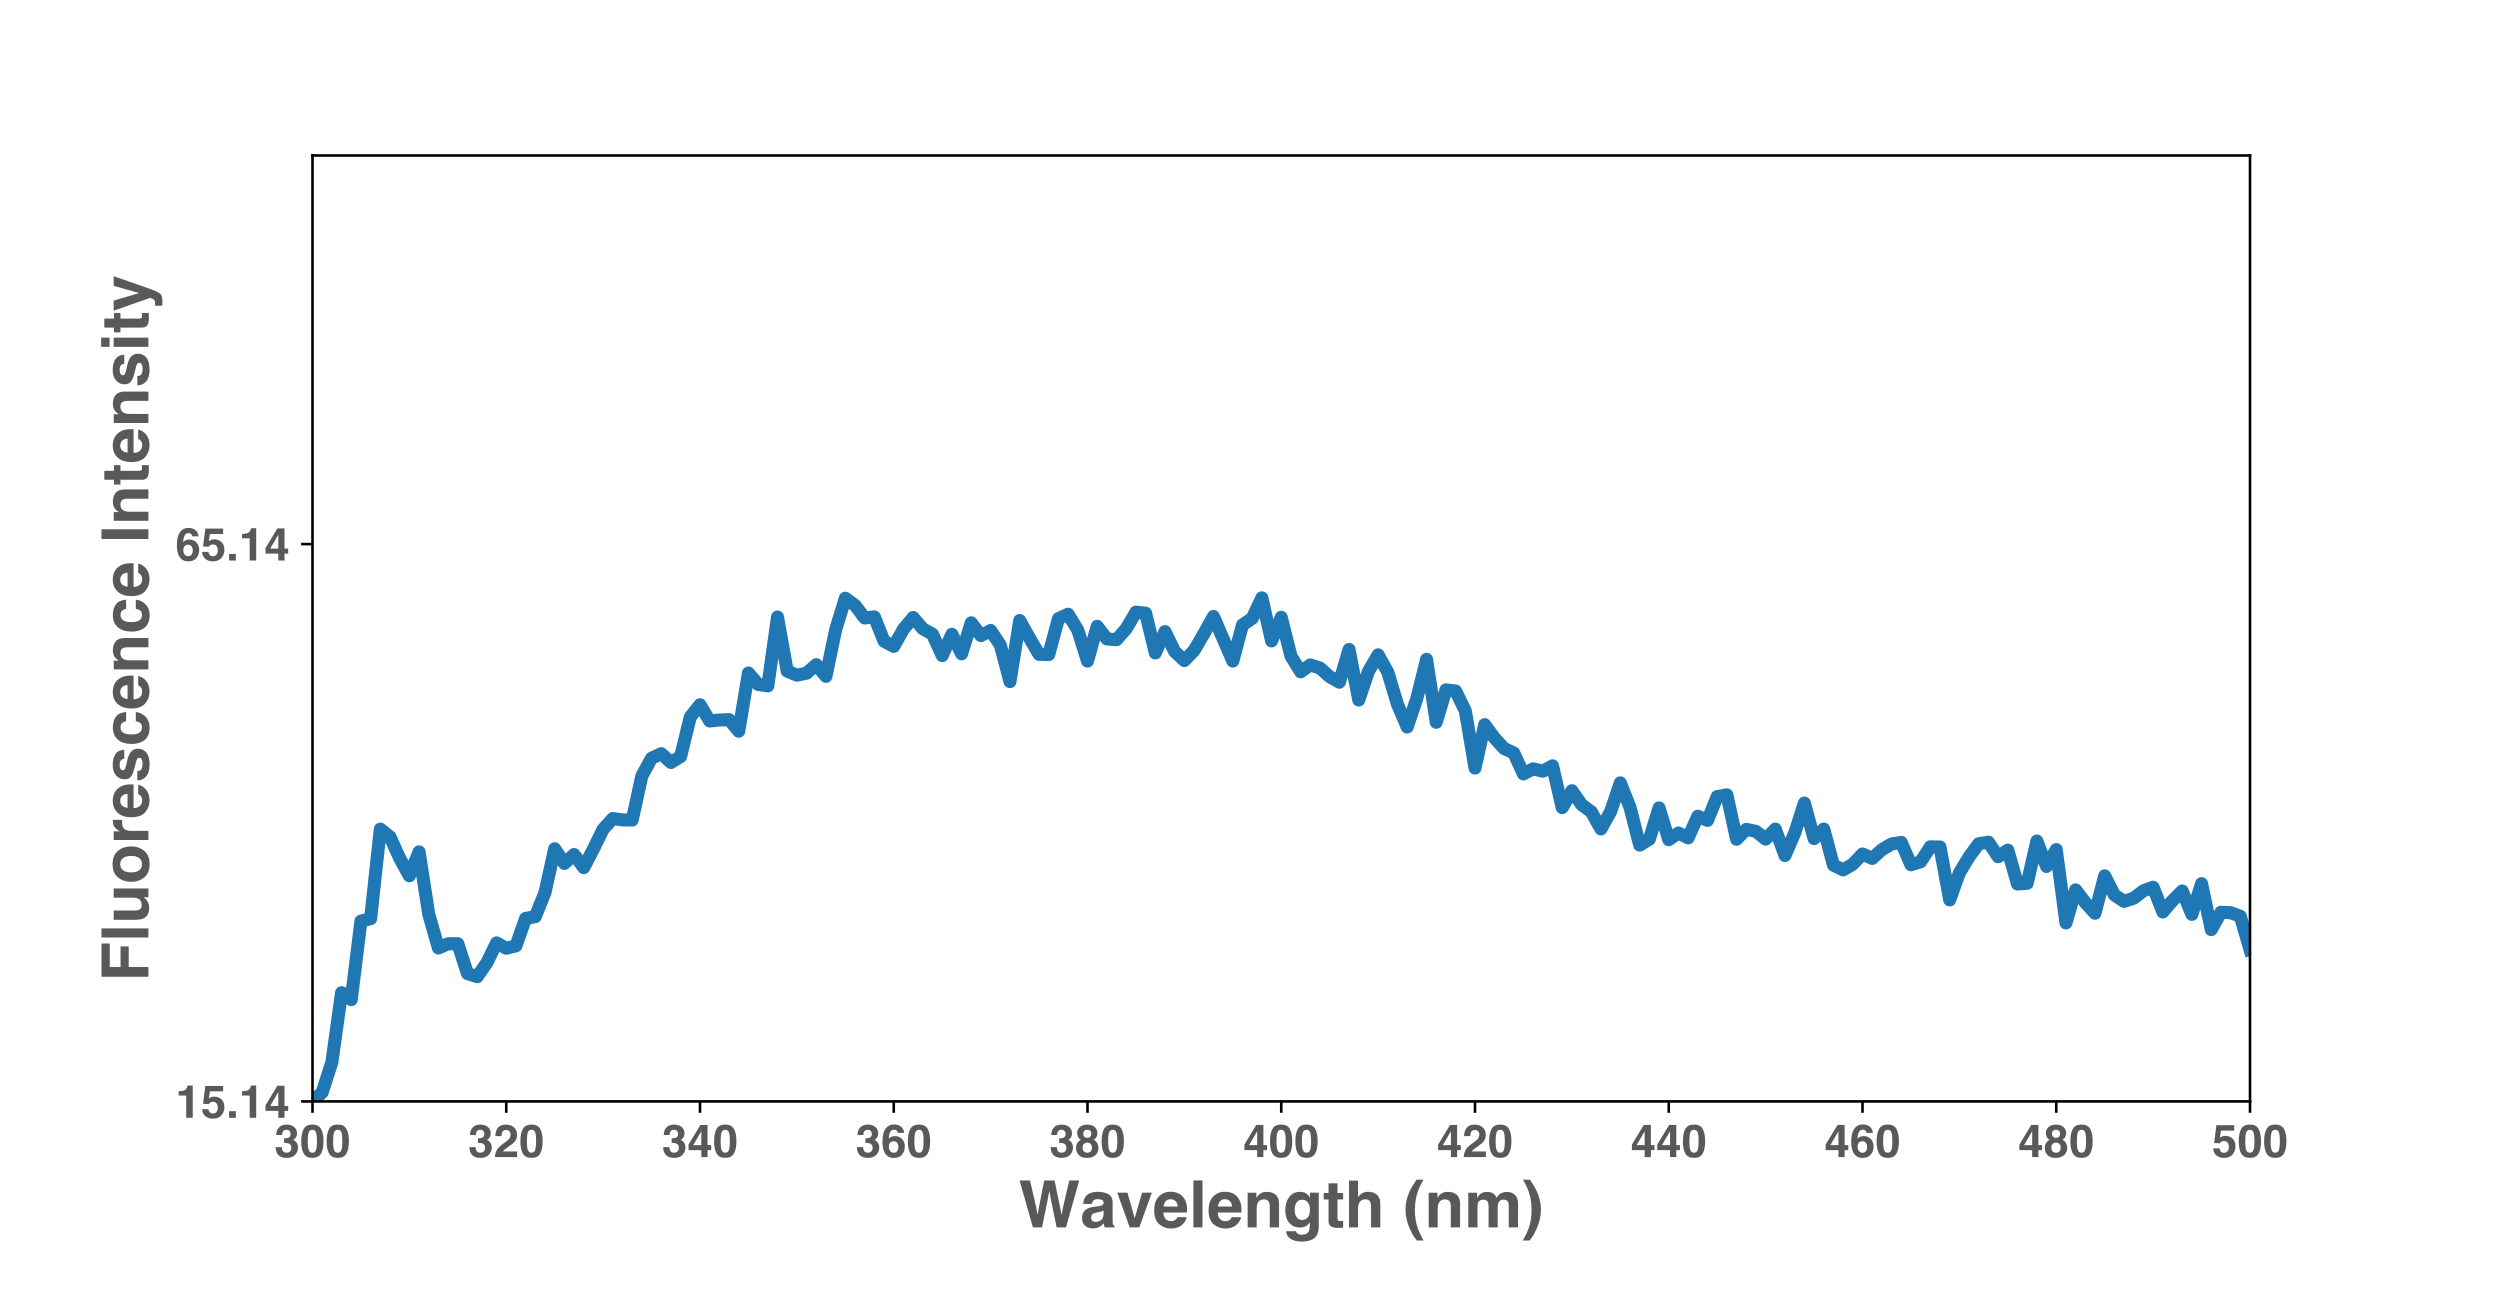
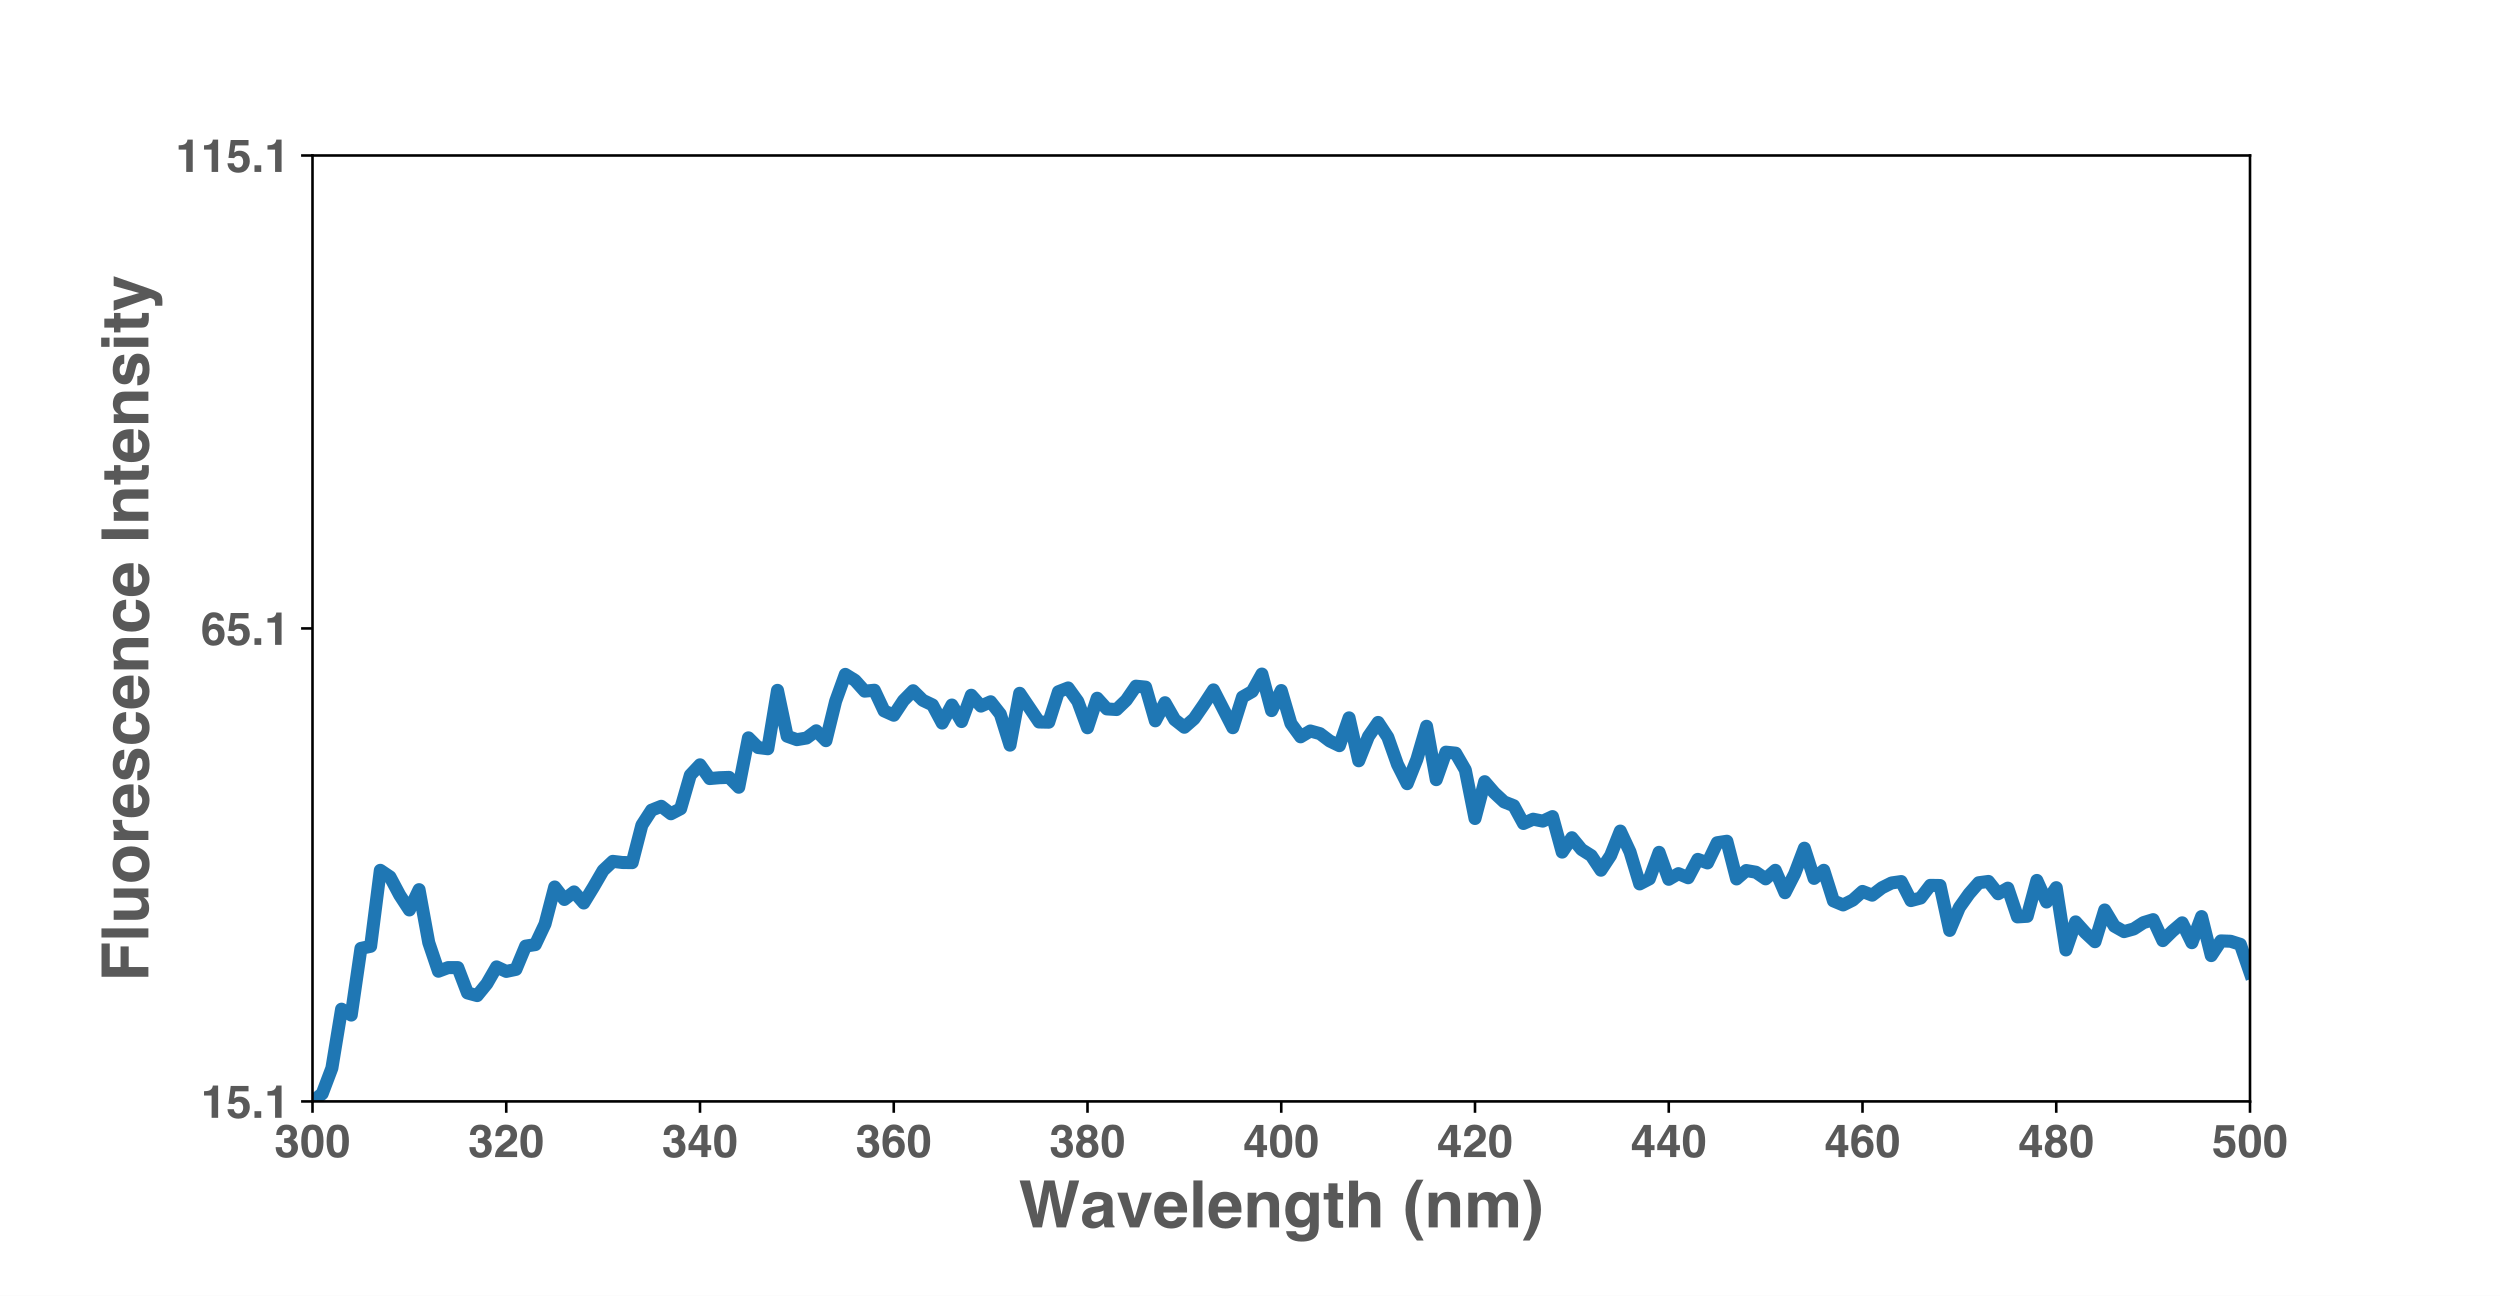
<svg xmlns="http://www.w3.org/2000/svg" xmlns:xlink="http://www.w3.org/1999/xlink" width="766.8pt" height="397.44pt" viewBox="0 0 766.8 397.44" version="1.1">
  <defs>
    <style type="text/css">*{stroke-linejoin: round; stroke-linecap: butt}</style>
  </defs>
  <g id="figure_1">
    <g id="patch_1">
      <path d="M 0 397.44  L 766.8 397.44  L 766.8 0  L 0 0  z " style="fill: #ffffff" />
    </g>
    <g id="axes_1">
      <g id="patch_2">
        <path d="M 95.85 337.824  L 690.12 337.824  L 690.12 47.693  L 95.85 47.693  z " style="fill: #ffffff" />
      </g>
      <g id="matplotlib.axis_1">
        <g id="xtick_1">
          <g id="line2d_1">
            <defs>
-               <path id="m1f233fee77" d="M 0 0  L 0 3.5  " style="stroke: #000000; stroke-width: 0.8" />
+               <path id="m7a4f83fdbd" d="M 0 0  L 0 3.5  " style="stroke: #000000; stroke-width: 0.8" />
            </defs>
            <g>
-               <use xlink:href="#m1f233fee77" x="95.85" y="337.824" style="stroke: #000000; stroke-width: 0.8" />
+               <use xlink:href="#m7a4f83fdbd" x="95.85" y="337.824" style="stroke: #000000; stroke-width: 0.8" />
            </g>
          </g>
          <g id="text_1">
            <g style="fill: #595959" transform="translate(84.17203 354.8996)scale(0.14 -0.14)">
              <defs>
                <path id="Helvetica-Bold-33" d="M 1044 1391  Q 1044 1119 1131 941  Q 1294 613 1722 613  Q 1984 613 2179 792  Q 2375 972 2375 1309  Q 2375 1756 2013 1906  Q 1806 1991 1363 1991  L 1363 2628  Q 1797 2634 1969 2713  Q 2266 2844 2266 3244  Q 2266 3503 2114 3665  Q 1963 3828 1688 3828  Q 1372 3828 1223 3628  Q 1075 3428 1081 3094  L 250 3094  Q 263 3431 366 3734  Q 475 4000 709 4225  Q 884 4384 1125 4468  Q 1366 4553 1716 4553  Q 2366 4553 2764 4217  Q 3163 3881 3163 3316  Q 3163 2916 2925 2641  Q 2775 2469 2613 2406  Q 2734 2406 2963 2197  Q 3303 1881 3303 1334  Q 3303 759 2904 323  Q 2506 -113 1725 -113  Q 763 -113 388 516  Q 191 850 169 1391  L 1044 1391  z " transform="scale(0.015625)" />
                <path id="Helvetica-Bold-30" d="M 1109 2222  Q 1109 1441 1237 1027  Q 1366 613 1763 613  Q 2159 613 2282 1027  Q 2406 1441 2406 2222  Q 2406 3041 2282 3434  Q 2159 3828 1763 3828  Q 1366 3828 1237 3434  Q 1109 3041 1109 2222  z M 1763 4563  Q 2628 4563 2976 3953  Q 3325 3344 3325 2222  Q 3325 1100 2976 493  Q 2628 -113 1763 -113  Q 897 -113 548 493  Q 200 1100 200 2222  Q 200 3344 548 3953  Q 897 4563 1763 4563  z " transform="scale(0.015625)" />
              </defs>
              <use xlink:href="#Helvetica-Bold-33" />
              <use xlink:href="#Helvetica-Bold-30" x="55.615" />
              <use xlink:href="#Helvetica-Bold-30" x="111.23" />
            </g>
          </g>
        </g>
        <g id="xtick_2">
          <g id="line2d_2">
            <g>
-               <use xlink:href="#m1f233fee77" x="155.277" y="337.824" style="stroke: #000000; stroke-width: 0.8" />
+               <use xlink:href="#m7a4f83fdbd" x="155.277" y="337.824" style="stroke: #000000; stroke-width: 0.8" />
            </g>
          </g>
          <g id="text_2">
            <g style="fill: #595959" transform="translate(143.599 354.8996)scale(0.14 -0.14)">
              <defs>
                <path id="Helvetica-Bold-32" d="M 200 0  Q 213 488 409 891  Q 600 1344 1309 1850  Q 1925 2291 2106 2481  Q 2384 2778 2384 3131  Q 2384 3419 2225 3609  Q 2066 3800 1769 3800  Q 1363 3800 1216 3497  Q 1131 3322 1116 2941  L 250 2941  Q 272 3519 459 3875  Q 816 4553 1725 4553  Q 2444 4553 2869 4154  Q 3294 3756 3294 3100  Q 3294 2597 2994 2206  Q 2797 1947 2347 1628  L 1991 1375  Q 1656 1138 1532 1031  Q 1409 925 1325 784  L 3303 784  L 3303 0  L 200 0  z " transform="scale(0.015625)" />
              </defs>
              <use xlink:href="#Helvetica-Bold-33" />
              <use xlink:href="#Helvetica-Bold-32" x="55.615" />
              <use xlink:href="#Helvetica-Bold-30" x="111.23" />
            </g>
          </g>
        </g>
        <g id="xtick_3">
          <g id="line2d_3">
            <g>
-               <use xlink:href="#m1f233fee77" x="214.704" y="337.824" style="stroke: #000000; stroke-width: 0.8" />
+               <use xlink:href="#m7a4f83fdbd" x="214.704" y="337.824" style="stroke: #000000; stroke-width: 0.8" />
            </g>
          </g>
          <g id="text_3">
            <g style="fill: #595959" transform="translate(203.026 354.8996)scale(0.14 -0.14)">
              <defs>
                <path id="Helvetica-Bold-34" d="M 3347 975  L 2834 975  L 2834 0  L 1963 0  L 1963 975  L 169 975  L 169 1753  L 1834 4503  L 2834 4503  L 2834 1672  L 3347 1672  L 3347 975  z M 1963 1672  L 1963 3628  L 828 1672  L 1963 1672  z " transform="scale(0.015625)" />
              </defs>
              <use xlink:href="#Helvetica-Bold-33" />
              <use xlink:href="#Helvetica-Bold-34" x="55.615" />
              <use xlink:href="#Helvetica-Bold-30" x="111.23" />
            </g>
          </g>
        </g>
        <g id="xtick_4">
          <g id="line2d_4">
            <g>
-               <use xlink:href="#m1f233fee77" x="274.131" y="337.824" style="stroke: #000000; stroke-width: 0.8" />
+               <use xlink:href="#m7a4f83fdbd" x="274.131" y="337.824" style="stroke: #000000; stroke-width: 0.8" />
            </g>
          </g>
          <g id="text_4">
            <g style="fill: #595959" transform="translate(262.453 354.8996)scale(0.14 -0.14)">
              <defs>
                <path id="Helvetica-Bold-36" d="M 1094 1434  Q 1094 1069 1291 837  Q 1488 606 1791 606  Q 2088 606 2258 829  Q 2428 1053 2428 1409  Q 2428 1806 2234 2017  Q 2041 2228 1759 2228  Q 1531 2228 1356 2091  Q 1094 1888 1094 1434  z M 2347 3391  Q 2347 3500 2263 3631  Q 2119 3844 1828 3844  Q 1394 3844 1209 3356  Q 1109 3088 1072 2563  Q 1238 2759 1456 2850  Q 1675 2941 1956 2941  Q 2559 2941 2945 2531  Q 3331 2122 3331 1484  Q 3331 850 2953 365  Q 2575 -119 1778 -119  Q 922 -119 516 597  Q 200 1156 200 2041  Q 200 2559 244 2884  Q 322 3463 547 3847  Q 741 4175 1055 4375  Q 1369 4575 1806 4575  Q 2438 4575 2813 4251  Q 3188 3928 3234 3391  L 2347 3391  z " transform="scale(0.015625)" />
              </defs>
              <use xlink:href="#Helvetica-Bold-33" />
              <use xlink:href="#Helvetica-Bold-36" x="55.615" />
              <use xlink:href="#Helvetica-Bold-30" x="111.23" />
            </g>
          </g>
        </g>
        <g id="xtick_5">
          <g id="line2d_5">
            <g>
-               <use xlink:href="#m1f233fee77" x="333.558" y="337.824" style="stroke: #000000; stroke-width: 0.8" />
+               <use xlink:href="#m7a4f83fdbd" x="333.558" y="337.824" style="stroke: #000000; stroke-width: 0.8" />
            </g>
          </g>
          <g id="text_5">
            <g style="fill: #595959" transform="translate(321.88 354.8996)scale(0.14 -0.14)">
              <defs>
                <path id="Helvetica-Bold-38" d="M 1094 1316  Q 1094 981 1267 797  Q 1441 613 1747 613  Q 2053 613 2226 797  Q 2400 981 2400 1316  Q 2400 1663 2223 1842  Q 2047 2022 1747 2022  Q 1447 2022 1270 1842  Q 1094 1663 1094 1316  z M 169 1256  Q 169 1638 342 1947  Q 516 2256 850 2413  Q 522 2631 423 2886  Q 325 3141 325 3363  Q 325 3856 697 4204  Q 1069 4553 1747 4553  Q 2425 4553 2797 4204  Q 3169 3856 3169 3363  Q 3169 3141 3070 2886  Q 2972 2631 2644 2444  Q 2978 2256 3147 1947  Q 3316 1638 3316 1256  Q 3316 684 2892 282  Q 2469 -119 1709 -119  Q 950 -119 559 282  Q 169 684 169 1256  z M 1175 3263  Q 1175 3016 1326 2859  Q 1478 2703 1747 2703  Q 2019 2703 2167 2859  Q 2316 3016 2316 3263  Q 2316 3531 2167 3682  Q 2019 3834 1747 3834  Q 1478 3834 1326 3682  Q 1175 3531 1175 3263  z " transform="scale(0.015625)" />
              </defs>
              <use xlink:href="#Helvetica-Bold-33" />
              <use xlink:href="#Helvetica-Bold-38" x="55.615" />
              <use xlink:href="#Helvetica-Bold-30" x="111.23" />
            </g>
          </g>
        </g>
        <g id="xtick_6">
          <g id="line2d_6">
            <g>
-               <use xlink:href="#m1f233fee77" x="392.985" y="337.824" style="stroke: #000000; stroke-width: 0.8" />
+               <use xlink:href="#m7a4f83fdbd" x="392.985" y="337.824" style="stroke: #000000; stroke-width: 0.8" />
            </g>
          </g>
          <g id="text_6">
            <g style="fill: #595959" transform="translate(381.307 354.8996)scale(0.14 -0.14)">
              <use xlink:href="#Helvetica-Bold-34" />
              <use xlink:href="#Helvetica-Bold-30" x="55.615" />
              <use xlink:href="#Helvetica-Bold-30" x="111.23" />
            </g>
          </g>
        </g>
        <g id="xtick_7">
          <g id="line2d_7">
            <g>
-               <use xlink:href="#m1f233fee77" x="452.412" y="337.824" style="stroke: #000000; stroke-width: 0.8" />
+               <use xlink:href="#m7a4f83fdbd" x="452.412" y="337.824" style="stroke: #000000; stroke-width: 0.8" />
            </g>
          </g>
          <g id="text_7">
            <g style="fill: #595959" transform="translate(440.734 354.8996)scale(0.14 -0.14)">
              <use xlink:href="#Helvetica-Bold-34" />
              <use xlink:href="#Helvetica-Bold-32" x="55.615" />
              <use xlink:href="#Helvetica-Bold-30" x="111.23" />
            </g>
          </g>
        </g>
        <g id="xtick_8">
          <g id="line2d_8">
            <g>
-               <use xlink:href="#m1f233fee77" x="511.839" y="337.824" style="stroke: #000000; stroke-width: 0.8" />
+               <use xlink:href="#m7a4f83fdbd" x="511.839" y="337.824" style="stroke: #000000; stroke-width: 0.8" />
            </g>
          </g>
          <g id="text_8">
            <g style="fill: #595959" transform="translate(500.161 354.8996)scale(0.14 -0.14)">
              <use xlink:href="#Helvetica-Bold-34" />
              <use xlink:href="#Helvetica-Bold-34" x="55.615" />
              <use xlink:href="#Helvetica-Bold-30" x="111.23" />
            </g>
          </g>
        </g>
        <g id="xtick_9">
          <g id="line2d_9">
            <g>
-               <use xlink:href="#m1f233fee77" x="571.266" y="337.824" style="stroke: #000000; stroke-width: 0.8" />
+               <use xlink:href="#m7a4f83fdbd" x="571.266" y="337.824" style="stroke: #000000; stroke-width: 0.8" />
            </g>
          </g>
          <g id="text_9">
            <g style="fill: #595959" transform="translate(559.588 354.8996)scale(0.14 -0.14)">
              <use xlink:href="#Helvetica-Bold-34" />
              <use xlink:href="#Helvetica-Bold-36" x="55.615" />
              <use xlink:href="#Helvetica-Bold-30" x="111.23" />
            </g>
          </g>
        </g>
        <g id="xtick_10">
          <g id="line2d_10">
            <g>
-               <use xlink:href="#m1f233fee77" x="630.693" y="337.824" style="stroke: #000000; stroke-width: 0.8" />
+               <use xlink:href="#m7a4f83fdbd" x="630.693" y="337.824" style="stroke: #000000; stroke-width: 0.8" />
            </g>
          </g>
          <g id="text_10">
            <g style="fill: #595959" transform="translate(619.015 354.8996)scale(0.14 -0.14)">
              <use xlink:href="#Helvetica-Bold-34" />
              <use xlink:href="#Helvetica-Bold-38" x="55.615" />
              <use xlink:href="#Helvetica-Bold-30" x="111.23" />
            </g>
          </g>
        </g>
        <g id="xtick_11">
          <g id="line2d_11">
            <g>
-               <use xlink:href="#m1f233fee77" x="690.12" y="337.824" style="stroke: #000000; stroke-width: 0.8" />
+               <use xlink:href="#m7a4f83fdbd" x="690.12" y="337.824" style="stroke: #000000; stroke-width: 0.8" />
            </g>
          </g>
          <g id="text_11">
            <g style="fill: #595959" transform="translate(678.442 354.8996)scale(0.14 -0.14)">
              <defs>
                <path id="Helvetica-Bold-35" d="M 1056 1213  Q 1109 922 1259 764  Q 1409 606 1697 606  Q 2028 606 2201 839  Q 2375 1072 2375 1425  Q 2375 1772 2212 2011  Q 2050 2250 1706 2250  Q 1544 2250 1425 2209  Q 1216 2134 1109 1931  L 309 1969  L 628 4472  L 3125 4472  L 3125 3716  L 1272 3716  L 1109 2725  Q 1316 2859 1431 2903  Q 1625 2975 1903 2975  Q 2466 2975 2884 2597  Q 3303 2219 3303 1497  Q 3303 869 2900 375  Q 2497 -119 1694 -119  Q 1047 -119 631 228  Q 216 575 169 1213  L 1056 1213  z " transform="scale(0.015625)" />
              </defs>
              <use xlink:href="#Helvetica-Bold-35" />
              <use xlink:href="#Helvetica-Bold-30" x="55.615" />
              <use xlink:href="#Helvetica-Bold-30" x="111.23" />
            </g>
          </g>
        </g>
        <g id="text_12">
          <g style="fill: #595959" transform="translate(312.4334 376.4612)scale(0.2 -0.2)">
            <defs>
              <path id="Helvetica-Bold-57" d="M 1116 4606  L 1725 1969  L 1856 1234  L 1991 1953  L 2509 4606  L 3525 4606  L 4072 1969  L 4213 1234  L 4353 1941  L 4969 4606  L 5947 4606  L 4650 0  L 3731 0  L 3175 2694  L 3013 3584  L 2850 2694  L 2294 0  L 1400 0  L 94 4606  L 1116 4606  z " transform="scale(0.015625)" />
              <path id="Helvetica-Bold-61" d="M 2294 1656  Q 2209 1603 2123 1570  Q 2038 1538 1888 1509  L 1688 1472  Q 1406 1422 1284 1350  Q 1078 1228 1078 972  Q 1078 744 1204 642  Q 1331 541 1513 541  Q 1800 541 2042 709  Q 2284 878 2294 1325  L 2294 1656  z M 1753 2072  Q 2000 2103 2106 2150  Q 2297 2231 2297 2403  Q 2297 2613 2151 2692  Q 2006 2772 1725 2772  Q 1409 2772 1278 2616  Q 1184 2500 1153 2303  L 294 2303  Q 322 2750 544 3038  Q 897 3488 1756 3488  Q 2316 3488 2750 3266  Q 3184 3044 3184 2428  L 3184 866  Q 3184 703 3191 472  Q 3200 297 3244 234  Q 3288 172 3375 131  L 3375 0  L 2406 0  Q 2366 103 2350 193  Q 2334 284 2325 400  Q 2141 200 1900 59  Q 1613 -106 1250 -106  Q 788 -106 486 158  Q 184 422 184 906  Q 184 1534 669 1816  Q 934 1969 1450 2034  L 1753 2072  z M 1800 3497  L 1800 3497  z " transform="scale(0.015625)" />
              <path id="Helvetica-Bold-76" d="M 2516 3406  L 3472 3406  L 2244 0  L 1303 0  L 81 3406  L 1081 3406  L 1791 894  L 2516 3406  z " transform="scale(0.015625)" />
              <path id="Helvetica-Bold-65" d="M 1759 2763  Q 1450 2763 1279 2569  Q 1109 2375 1066 2044  L 2450 2044  Q 2428 2397 2236 2580  Q 2044 2763 1759 2763  z M 1759 3497  Q 2184 3497 2525 3337  Q 2866 3178 3088 2834  Q 3288 2531 3347 2131  Q 3381 1897 3375 1456  L 1044 1456  Q 1063 944 1366 738  Q 1550 609 1809 609  Q 2084 609 2256 766  Q 2350 850 2422 1000  L 3331 1000  Q 3297 697 3016 384  Q 2578 -113 1791 -113  Q 1141 -113 644 306  Q 147 725 147 1669  Q 147 2553 595 3025  Q 1044 3497 1759 3497  z M 1822 3497  L 1822 3497  z " transform="scale(0.015625)" />
              <path id="Helvetica-Bold-6c" d="M 1325 0  L 434 0  L 434 4606  L 1325 4606  L 1325 0  z " transform="scale(0.015625)" />
              <path id="Helvetica-Bold-6e" d="M 2303 3488  Q 2831 3488 3167 3211  Q 3503 2934 3503 2294  L 3503 0  L 2591 0  L 2591 2072  Q 2591 2341 2519 2484  Q 2388 2747 2019 2747  Q 1566 2747 1397 2363  Q 1309 2159 1309 1844  L 1309 0  L 422 0  L 422 3400  L 1281 3400  L 1281 2903  Q 1453 3166 1606 3281  Q 1881 3488 2303 3488  z M 1975 3497  L 1975 3497  z " transform="scale(0.015625)" />
              <path id="Helvetica-Bold-67" d="M 1878 731  Q 2191 731 2406 967  Q 2622 1203 2622 1719  Q 2622 2203 2417 2456  Q 2213 2709 1869 2709  Q 1400 2709 1222 2269  Q 1128 2034 1128 1691  Q 1128 1394 1228 1163  Q 1409 731 1878 731  z M 1656 3488  Q 1913 3488 2103 3409  Q 2428 3275 2628 2916  L 2628 3406  L 3494 3406  L 3494 175  Q 3494 -484 3272 -819  Q 2891 -1394 1809 -1394  Q 1156 -1394 743 -1137  Q 331 -881 288 -372  L 1256 -372  Q 1294 -528 1378 -597  Q 1522 -719 1863 -719  Q 2344 -719 2506 -397  Q 2613 -191 2613 297  L 2613 516  Q 2484 297 2338 188  Q 2072 -16 1647 -16  Q 991 -16 598 445  Q 206 906 206 1694  Q 206 2453 584 2970  Q 963 3488 1656 3488  z M 1941 3497  L 1941 3497  z " transform="scale(0.015625)" />
              <path id="Helvetica-Bold-74" d="M 66 2741  L 66 3375  L 541 3375  L 541 4325  L 1422 4325  L 1422 3375  L 1975 3375  L 1975 2741  L 1422 2741  L 1422 941  Q 1422 731 1475 679  Q 1528 628 1800 628  Q 1841 628 1886 629  Q 1931 631 1975 634  L 1975 -31  L 1553 -47  Q 922 -69 691 172  Q 541 325 541 644  L 541 2741  L 66 2741  z " transform="scale(0.015625)" />
              <path id="Helvetica-Bold-68" d="M 2294 3494  Q 2609 3494 2867 3384  Q 3125 3275 3291 3050  Q 3431 2859 3462 2657  Q 3494 2456 3494 2000  L 3494 0  L 2584 0  L 2584 2072  Q 2584 2347 2491 2516  Q 2369 2753 2028 2753  Q 1675 2753 1492 2517  Q 1309 2281 1309 1844  L 1309 0  L 422 0  L 422 4591  L 1309 4591  L 1309 2963  Q 1503 3259 1758 3376  Q 2013 3494 2294 3494  z " transform="scale(0.015625)" />
              <path id="Helvetica-Bold-20" transform="scale(0.015625)" />
              <path id="Helvetica-Bold-28" d="M 644 3444  Q 891 4019 1366 4681  L 2038 4681  L 1847 4331  Q 1453 3609 1300 2819  Q 1200 2300 1200 1688  Q 1200 731 1478 -72  Q 1641 -547 2053 -1291  L 1394 -1291  L 1172 -988  Q 956 -713 713 -169  Q 278 803 278 1744  Q 278 2600 644 3444  z " transform="scale(0.015625)" />
              <path id="Helvetica-Bold-6d" d="M 4222 3481  Q 4447 3481 4665 3393  Q 4884 3306 5063 3088  Q 5206 2909 5256 2650  Q 5288 2478 5288 2147  L 5281 0  L 4369 0  L 4369 2169  Q 4369 2363 4306 2488  Q 4188 2725 3869 2725  Q 3500 2725 3359 2419  Q 3288 2256 3288 2028  L 3288 0  L 2391 0  L 2391 2028  Q 2391 2331 2328 2469  Q 2216 2716 1888 2716  Q 1506 2716 1375 2469  Q 1303 2328 1303 2050  L 1303 0  L 400 0  L 400 3400  L 1266 3400  L 1266 2903  Q 1431 3169 1578 3281  Q 1838 3481 2250 3481  Q 2641 3481 2881 3309  Q 3075 3150 3175 2900  Q 3350 3200 3609 3341  Q 3884 3481 4222 3481  z " transform="scale(0.015625)" />
              <path id="Helvetica-Bold-29" d="M 753 4681  Q 1228 4019 1475 3444  Q 1841 2600 1841 1744  Q 1841 803 1406 -169  Q 1163 -713 947 -988  L 725 -1291  L 66 -1291  Q 478 -547 641 -72  Q 919 731 919 1688  Q 919 2300 819 2819  Q 666 3609 272 4331  L 81 4681  L 753 4681  z " transform="scale(0.015625)" />
            </defs>
            <use xlink:href="#Helvetica-Bold-57" />
            <use xlink:href="#Helvetica-Bold-61" x="94.385" />
            <use xlink:href="#Helvetica-Bold-76" x="150" />
            <use xlink:href="#Helvetica-Bold-65" x="205.615" />
            <use xlink:href="#Helvetica-Bold-6c" x="261.23" />
            <use xlink:href="#Helvetica-Bold-65" x="289.014" />
            <use xlink:href="#Helvetica-Bold-6e" x="344.629" />
            <use xlink:href="#Helvetica-Bold-67" x="405.713" />
            <use xlink:href="#Helvetica-Bold-74" x="466.797" />
            <use xlink:href="#Helvetica-Bold-68" x="500.098" />
            <use xlink:href="#Helvetica-Bold-20" x="561.182" />
            <use xlink:href="#Helvetica-Bold-28" x="588.965" />
            <use xlink:href="#Helvetica-Bold-6e" x="622.266" />
            <use xlink:href="#Helvetica-Bold-6d" x="683.35" />
            <use xlink:href="#Helvetica-Bold-29" x="772.266" />
          </g>
        </g>
      </g>
      <g id="matplotlib.axis_2">
        <g id="ytick_1">
          <g id="line2d_12">
            <defs>
-               <path id="mad85f35855" d="M 0 0  L -3.5 0  " style="stroke: #000000; stroke-width: 0.8" />
+               <path id="mc912cdda30" d="M 0 0  L -3.5 0  " style="stroke: #000000; stroke-width: 0.8" />
            </defs>
            <g>
-               <use xlink:href="#mad85f35855" x="95.85" y="337.824" style="stroke: #000000; stroke-width: 0.8" />
+               <use xlink:href="#mc912cdda30" x="95.85" y="337.824" style="stroke: #000000; stroke-width: 0.8" />
            </g>
          </g>
          <g id="text_13">
-             <g style="fill: #595959" transform="translate(53.81938 342.8618)scale(0.14 -0.14)">
+             <g style="fill: #595959" transform="translate(61.60469 342.8618)scale(0.14 -0.14)">
              <defs>
                <path id="Helvetica-Bold-31" d="M 444 3125  L 444 3731  Q 866 3750 1034 3788  Q 1303 3847 1472 4025  Q 1588 4147 1647 4350  Q 1681 4472 1681 4531  L 2422 4531  L 2422 0  L 1509 0  L 1509 3125  L 444 3125  z " transform="scale(0.015625)" />
                <path id="Helvetica-Bold-2e" d="M 400 931  L 1347 931  L 1347 0  L 400 0  L 400 931  z " transform="scale(0.015625)" />
              </defs>
              <use xlink:href="#Helvetica-Bold-31" />
              <use xlink:href="#Helvetica-Bold-35" x="55.615" />
              <use xlink:href="#Helvetica-Bold-2e" x="111.23" />
              <use xlink:href="#Helvetica-Bold-31" x="139.014" />
-               <use xlink:href="#Helvetica-Bold-34" x="194.629" />
            </g>
          </g>
        </g>
        <g id="ytick_2">
          <g id="line2d_13">
            <g>
-               <use xlink:href="#mad85f35855" x="95.85" y="166.887" style="stroke: #000000; stroke-width: 0.8" />
+               <use xlink:href="#mc912cdda30" x="95.85" y="192.758" style="stroke: #000000; stroke-width: 0.8" />
            </g>
          </g>
          <g id="text_14">
-             <g style="fill: #595959" transform="translate(53.81938 171.9249)scale(0.14 -0.14)">
+             <g style="fill: #595959" transform="translate(61.60469 197.7962)scale(0.14 -0.14)">
              <use xlink:href="#Helvetica-Bold-36" />
              <use xlink:href="#Helvetica-Bold-35" x="55.615" />
              <use xlink:href="#Helvetica-Bold-2e" x="111.23" />
              <use xlink:href="#Helvetica-Bold-31" x="139.014" />
-               <use xlink:href="#Helvetica-Bold-34" x="194.629" />
-             </g>
-           </g>
-         </g>
-         <g id="text_15">
+             </g>
+           </g>
+         </g>
+         <g id="ytick_3">
+           <g id="line2d_14">
+             <g>
+               <use xlink:href="#mc912cdda30" x="95.85" y="47.693" style="stroke: #000000; stroke-width: 0.8" />
+             </g>
+           </g>
+           <g id="text_15">
+             <g style="fill: #595959" transform="translate(53.81938 52.73061)scale(0.14 -0.14)">
+               <use xlink:href="#Helvetica-Bold-31" />
+               <use xlink:href="#Helvetica-Bold-31" x="55.615" />
+               <use xlink:href="#Helvetica-Bold-35" x="111.23" />
+               <use xlink:href="#Helvetica-Bold-2e" x="166.846" />
+               <use xlink:href="#Helvetica-Bold-31" x="194.629" />
+             </g>
+           </g>
+         </g>
+         <g id="text_16">
          <g style="fill: #595959" transform="translate(45.51313 301.1178)rotate(-90)scale(0.2 -0.2)">
            <defs>
              <path id="Helvetica-Bold-46" d="M 488 4600  L 3753 4600  L 3753 3791  L 1444 3791  L 1444 2731  L 3466 2731  L 3466 1931  L 1444 1931  L 1444 0  L 488 0  L 488 4600  z " transform="scale(0.015625)" />
              <path id="Helvetica-Bold-75" d="M 1303 3406  L 1303 1353  Q 1303 1063 1372 916  Q 1494 656 1850 656  Q 2306 656 2475 1025  Q 2563 1225 2563 1553  L 2563 3406  L 3466 3406  L 3466 0  L 2600 0  L 2600 481  Q 2588 466 2538 387  Q 2488 309 2419 250  Q 2209 63 2014 -6  Q 1819 -75 1556 -75  Q 800 -75 538 469  Q 391 769 391 1353  L 391 3406  L 1303 3406  z M 1928 3497  L 1928 3497  z " transform="scale(0.015625)" />
              <path id="Helvetica-Bold-6f" d="M 1944 628  Q 2334 628 2543 906  Q 2753 1184 2753 1697  Q 2753 2209 2543 2486  Q 2334 2763 1944 2763  Q 1553 2763 1342 2486  Q 1131 2209 1131 1697  Q 1131 1184 1342 906  Q 1553 628 1944 628  z M 3688 1697  Q 3688 947 3256 414  Q 2825 -119 1947 -119  Q 1069 -119 637 414  Q 206 947 206 1697  Q 206 2434 637 2975  Q 1069 3516 1947 3516  Q 2825 3516 3256 2975  Q 3688 2434 3688 1697  z M 1947 3497  L 1947 3497  z " transform="scale(0.015625)" />
              <path id="Helvetica-Bold-72" d="M 2266 3488  Q 2291 3488 2308 3486  Q 2325 3484 2384 3481  L 2384 2569  Q 2300 2578 2234 2581  Q 2169 2584 2128 2584  Q 1591 2584 1406 2234  Q 1303 2038 1303 1628  L 1303 0  L 406 0  L 406 3406  L 1256 3406  L 1256 2813  Q 1463 3153 1616 3278  Q 1866 3488 2266 3488  z " transform="scale(0.015625)" />
              <path id="Helvetica-Bold-73" d="M 1109 1088  Q 1138 850 1231 750  Q 1397 572 1844 572  Q 2106 572 2261 650  Q 2416 728 2416 884  Q 2416 1034 2291 1113  Q 2166 1191 1363 1381  Q 784 1525 547 1741  Q 309 1953 309 2353  Q 309 2825 679 3164  Q 1050 3503 1722 3503  Q 2359 3503 2761 3248  Q 3163 2994 3222 2369  L 2331 2369  Q 2313 2541 2234 2641  Q 2088 2822 1734 2822  Q 1444 2822 1320 2731  Q 1197 2641 1197 2519  Q 1197 2366 1328 2297  Q 1459 2225 2256 2050  Q 2788 1925 3053 1672  Q 3316 1416 3316 1031  Q 3316 525 2939 204  Q 2563 -116 1775 -116  Q 972 -116 589 223  Q 206 563 206 1088  L 1109 1088  z M 1791 3497  L 1791 3497  z " transform="scale(0.015625)" />
              <path id="Helvetica-Bold-63" d="M 2450 2184  Q 2425 2375 2322 2528  Q 2172 2734 1856 2734  Q 1406 2734 1241 2288  Q 1153 2050 1153 1656  Q 1153 1281 1241 1053  Q 1400 628 1841 628  Q 2153 628 2284 797  Q 2416 966 2444 1234  L 3353 1234  Q 3322 828 3059 466  Q 2641 -119 1819 -119  Q 997 -119 609 368  Q 222 856 222 1634  Q 222 2513 650 3000  Q 1078 3488 1831 3488  Q 2472 3488 2880 3200  Q 3288 2913 3363 2184  L 2450 2184  z M 1847 3497  L 1847 3497  z " transform="scale(0.015625)" />
              <path id="Helvetica-Bold-49" d="M 1369 0  L 413 0  L 413 4606  L 1369 4606  L 1369 0  z M 891 4697  L 891 4697  z " transform="scale(0.015625)" />
              <path id="Helvetica-Bold-69" d="M 1331 3813  L 428 3813  L 428 4634  L 1331 4634  L 1331 3813  z M 428 3406  L 1331 3406  L 1331 0  L 428 0  L 428 3406  z " transform="scale(0.015625)" />
              <path id="Helvetica-Bold-79" d="M 553 -653  L 666 -659  Q 797 -666 915 -650  Q 1034 -634 1116 -578  Q 1194 -525 1261 -356  Q 1328 -188 1316 -150  L 66 3406  L 1056 3406  L 1800 894  L 2503 3406  L 3450 3406  L 2281 56  Q 1944 -913 1747 -1145  Q 1550 -1378 959 -1378  Q 841 -1378 769 -1376  Q 697 -1375 553 -1366  L 553 -653  z M 1759 3497  L 1759 3497  z " transform="scale(0.015625)" />
            </defs>
            <use xlink:href="#Helvetica-Bold-46" />
            <use xlink:href="#Helvetica-Bold-6c" x="61.084" />
            <use xlink:href="#Helvetica-Bold-75" x="88.867" />
            <use xlink:href="#Helvetica-Bold-6f" x="149.951" />
            <use xlink:href="#Helvetica-Bold-72" x="211.035" />
            <use xlink:href="#Helvetica-Bold-65" x="249.951" />
            <use xlink:href="#Helvetica-Bold-73" x="305.566" />
            <use xlink:href="#Helvetica-Bold-63" x="361.182" />
            <use xlink:href="#Helvetica-Bold-65" x="416.797" />
            <use xlink:href="#Helvetica-Bold-6e" x="472.412" />
            <use xlink:href="#Helvetica-Bold-63" x="533.496" />
            <use xlink:href="#Helvetica-Bold-65" x="589.111" />
            <use xlink:href="#Helvetica-Bold-20" x="644.727" />
            <use xlink:href="#Helvetica-Bold-49" x="672.51" />
            <use xlink:href="#Helvetica-Bold-6e" x="700.293" />
            <use xlink:href="#Helvetica-Bold-74" x="761.377" />
            <use xlink:href="#Helvetica-Bold-65" x="794.678" />
            <use xlink:href="#Helvetica-Bold-6e" x="850.293" />
            <use xlink:href="#Helvetica-Bold-73" x="911.377" />
            <use xlink:href="#Helvetica-Bold-69" x="966.992" />
            <use xlink:href="#Helvetica-Bold-74" x="994.775" />
            <use xlink:href="#Helvetica-Bold-79" x="1028.076" />
          </g>
        </g>
      </g>
-       <g id="line2d_14">
-         <path d="M 95.85 337.824  L 98.821 335.052  L 101.793 325.8  L 104.764 304.489  L 107.735 306.62  L 110.707 282.521  L 113.678 281.767  L 116.649 254.305  L 119.621 256.674  L 122.592 263.254  L 125.564 268.629  L 128.535 261.29  L 131.506 280.431  L 134.478 290.775  L 137.449 289.461  L 140.42 289.461  L 143.392 298.62  L 146.363 299.58  L 149.334 295.281  L 152.306 289.206  L 155.277 290.841  L 158.248 290.109  L 161.22 281.696  L 164.191 281.153  L 167.162 273.738  L 170.134 260.325  L 173.105 264.835  L 176.076 262.107  L 179.048 266.116  L 182.019 260.382  L 184.99 254.344  L 187.962 251.063  L 190.933 251.481  L 193.905 251.532  L 196.876 237.961  L 199.847 232.555  L 202.819 231.163  L 205.79 233.866  L 208.761 232.042  L 211.733 219.9  L 214.704 216.174  L 217.675 221.145  L 220.647 220.839  L 223.618 220.714  L 226.589 224.278  L 229.561 206.422  L 232.532 209.93  L 235.503 210.365  L 238.475 189.259  L 241.446 205.83  L 244.417 207.082  L 247.389 206.485  L 250.36 203.877  L 253.332 207.446  L 256.303 193.189  L 259.274 183.484  L 262.246 185.648  L 265.217 189.552  L 268.188 189.215  L 271.16 196.671  L 274.131 198.25  L 277.102 192.965  L 280.074 189.401  L 283.045 192.858  L 286.016 194.523  L 288.988 201.08  L 291.959 194.562  L 294.93 200.536  L 297.902 191.025  L 300.873 194.953  L 303.844 193.384  L 306.816 197.849  L 309.787 209.063  L 312.759 190.328  L 315.73 195.63  L 318.701 200.699  L 321.673 200.771  L 324.644 189.755  L 327.615 188.385  L 330.587 193.262  L 333.558 202.777  L 336.529 192.107  L 339.501 195.973  L 342.472 196.194  L 345.443 192.817  L 348.415 187.749  L 351.386 188.09  L 354.357 200.275  L 357.329 193.729  L 360.3 199.842  L 363.272 202.595  L 366.243 199.532  L 369.214 194.446  L 372.186 189.096  L 378.128 202.758  L 381.1 191.671  L 384.071 189.673  L 387.042 183.372  L 390.014 196.579  L 392.985 189.33  L 395.956 201.261  L 398.928 206.054  L 401.899 203.946  L 404.87 204.91  L 407.842 207.557  L 410.813 209.251  L 413.784 199.201  L 416.756 214.716  L 419.727 205.921  L 422.699 200.852  L 425.67 206.181  L 428.641 216.051  L 431.613 222.99  L 434.584 214.197  L 437.555 202.243  L 440.527 221.536  L 443.498 211.598  L 446.469 211.952  L 449.441 218.018  L 452.412 235.573  L 455.383 222.271  L 458.355 226.308  L 461.326 229.566  L 464.297 230.955  L 467.269 237.375  L 470.24 235.827  L 473.211 236.525  L 476.183 234.888  L 479.154 247.716  L 482.125 242.526  L 485.097 246.785  L 488.068 248.989  L 491.04 254.265  L 494.011 248.945  L 496.982 240.119  L 499.954 247.636  L 502.925 259.22  L 505.896 257.397  L 508.868 247.805  L 511.839 257.553  L 514.81 255.502  L 517.782 256.991  L 520.753 250.348  L 523.724 251.635  L 526.696 244.331  L 529.667 243.79  L 532.638 257.415  L 535.61 254.379  L 538.581 254.987  L 541.553 257.387  L 544.524 254.303  L 547.495 262.397  L 550.467 255.544  L 553.438 246.306  L 556.409 257.219  L 559.381 254.293  L 562.352 265.352  L 565.323 266.816  L 568.295 265.066  L 571.266 261.932  L 574.237 263.291  L 577.209 260.623  L 580.18 258.866  L 583.151 258.366  L 586.123 265.244  L 589.094 264.315  L 592.065 259.738  L 595.037 259.793  L 598.008 276.02  L 600.98 267.743  L 603.951 262.8  L 606.922 258.788  L 609.894 258.32  L 612.865 262.769  L 615.836 260.745  L 618.808 271.14  L 621.779 270.924  L 624.75 257.961  L 627.722 265.761  L 630.693 260.576  L 633.664 283.088  L 636.636 272.94  L 639.607 276.836  L 642.578 280.108  L 645.55 268.64  L 648.521 274.491  L 651.492 276.467  L 654.464 275.488  L 657.435 273.211  L 660.407 272.133  L 663.378 279.709  L 666.349 276.266  L 669.321 273.282  L 672.292 280.455  L 675.263 271.028  L 678.235 285.126  L 681.206 279.81  L 684.177 279.942  L 687.149 281.054  L 690.12 291.209  L 690.12 291.209  " clip-path="url(#p0c23ba735e)" style="fill: none; stroke: #1f77b4; stroke-width: 4; stroke-linecap: square" />
+       <g id="line2d_15">
+         <path d="M 95.85 337.824  L 98.821 335.472  L 101.793 327.62  L 104.764 309.534  L 107.735 311.343  L 110.707 290.892  L 113.678 290.251  L 116.649 266.945  L 119.621 268.956  L 122.592 274.541  L 125.564 279.101  L 128.535 272.874  L 131.506 289.117  L 134.478 297.896  L 137.449 296.781  L 140.42 296.781  L 143.392 304.553  L 146.363 305.368  L 149.334 301.72  L 152.306 296.565  L 155.277 297.952  L 158.248 297.331  L 161.22 290.191  L 164.191 289.73  L 167.162 283.437  L 170.134 272.054  L 173.105 275.882  L 176.076 273.567  L 179.048 276.969  L 182.019 272.103  L 184.99 266.979  L 187.962 264.194  L 190.933 264.549  L 193.905 264.592  L 196.876 253.076  L 199.847 248.487  L 202.819 247.306  L 205.79 249.6  L 208.761 248.052  L 211.733 237.748  L 214.704 234.586  L 217.675 238.804  L 220.647 238.544  L 223.618 238.439  L 226.589 241.464  L 229.561 226.31  L 232.532 229.287  L 235.503 229.656  L 238.475 211.744  L 241.446 225.807  L 244.417 226.869  L 247.389 226.363  L 250.36 224.15  L 253.332 227.178  L 256.303 215.08  L 259.274 206.844  L 262.246 208.68  L 265.217 211.993  L 268.188 211.707  L 271.16 218.035  L 274.131 219.374  L 277.102 214.889  L 280.074 211.865  L 283.045 214.798  L 286.016 216.211  L 288.988 221.776  L 291.959 216.245  L 294.93 221.314  L 297.902 213.243  L 300.873 216.576  L 303.844 215.245  L 306.816 219.034  L 309.787 228.551  L 312.759 212.652  L 318.701 221.453  L 321.673 221.514  L 324.644 212.165  L 327.615 211.003  L 330.587 215.141  L 333.558 223.217  L 336.529 214.161  L 339.501 217.442  L 342.472 217.629  L 345.443 214.763  L 348.415 210.463  L 351.386 210.752  L 354.357 221.093  L 357.329 215.538  L 360.3 220.726  L 363.272 223.062  L 366.243 220.462  L 369.214 216.146  L 372.186 211.606  L 378.128 223.2  L 381.1 213.791  L 384.071 212.095  L 387.042 206.748  L 390.014 217.956  L 392.985 211.804  L 395.956 221.93  L 398.928 225.997  L 401.899 224.208  L 404.87 225.026  L 407.842 227.273  L 410.813 228.711  L 413.784 220.182  L 416.756 233.348  L 419.727 225.885  L 422.699 221.583  L 425.67 226.105  L 428.641 234.481  L 431.613 240.37  L 434.584 232.908  L 437.555 222.763  L 440.527 239.136  L 443.498 230.702  L 446.469 231.003  L 449.441 236.151  L 452.412 251.048  L 455.383 239.76  L 458.355 243.186  L 461.326 245.951  L 464.297 247.13  L 467.269 252.578  L 470.24 251.264  L 473.211 251.857  L 476.183 250.467  L 479.154 261.354  L 482.125 256.949  L 485.097 260.564  L 488.068 262.435  L 491.04 266.911  L 494.011 262.397  L 496.982 254.907  L 499.954 261.286  L 502.925 271.117  L 505.896 269.569  L 508.868 261.429  L 511.839 269.702  L 514.81 267.962  L 517.782 269.225  L 520.753 263.587  L 523.724 264.68  L 526.696 258.482  L 529.667 258.022  L 532.638 269.585  L 535.61 267.009  L 538.581 267.524  L 541.553 269.561  L 544.524 266.944  L 547.495 273.813  L 550.467 267.997  L 553.438 260.157  L 556.409 269.418  L 559.381 266.935  L 562.352 276.321  L 565.323 277.563  L 568.295 276.078  L 571.266 273.418  L 574.237 274.571  L 577.209 272.307  L 580.18 270.816  L 583.151 270.392  L 586.123 276.229  L 589.094 275.441  L 592.065 271.556  L 595.037 271.603  L 598.008 285.374  L 600.98 278.35  L 603.951 274.155  L 606.922 270.75  L 609.894 270.353  L 612.865 274.129  L 615.836 272.411  L 618.808 281.233  L 621.779 281.05  L 624.75 270.048  L 627.722 276.668  L 630.693 272.267  L 633.664 291.373  L 636.636 282.76  L 639.607 286.067  L 642.578 288.843  L 645.55 279.111  L 648.521 284.076  L 651.492 285.753  L 654.464 284.922  L 657.435 282.99  L 660.407 282.075  L 663.378 288.504  L 666.349 285.583  L 669.321 283.05  L 672.292 289.137  L 675.263 281.137  L 678.235 293.102  L 681.206 288.59  L 684.177 288.702  L 687.149 289.646  L 690.12 298.264  L 690.12 298.264  " clip-path="url(#p05e927d29e)" style="fill: none; stroke: #1f77b4; stroke-width: 4; stroke-linecap: square" />
      </g>
      <g id="patch_3">
        <path d="M 95.85 337.824  L 95.85 47.693  " style="fill: none; stroke: #000000; stroke-width: 0.8; stroke-linejoin: miter; stroke-linecap: square" />
      </g>
      <g id="patch_4">
        <path d="M 690.12 337.824  L 690.12 47.693  " style="fill: none; stroke: #000000; stroke-width: 0.8; stroke-linejoin: miter; stroke-linecap: square" />
      </g>
      <g id="patch_5">
        <path d="M 95.85 337.824  L 690.12 337.824  " style="fill: none; stroke: #000000; stroke-width: 0.8; stroke-linejoin: miter; stroke-linecap: square" />
      </g>
      <g id="patch_6">
        <path d="M 95.85 47.693  L 690.12 47.693  " style="fill: none; stroke: #000000; stroke-width: 0.8; stroke-linejoin: miter; stroke-linecap: square" />
      </g>
    </g>
  </g>
  <defs>
-     <clipPath id="p0c23ba735e">
+     <clipPath id="p05e927d29e">
      <rect x="95.85" y="47.693" width="594.27" height="290.131" />
    </clipPath>
  </defs>
</svg>
